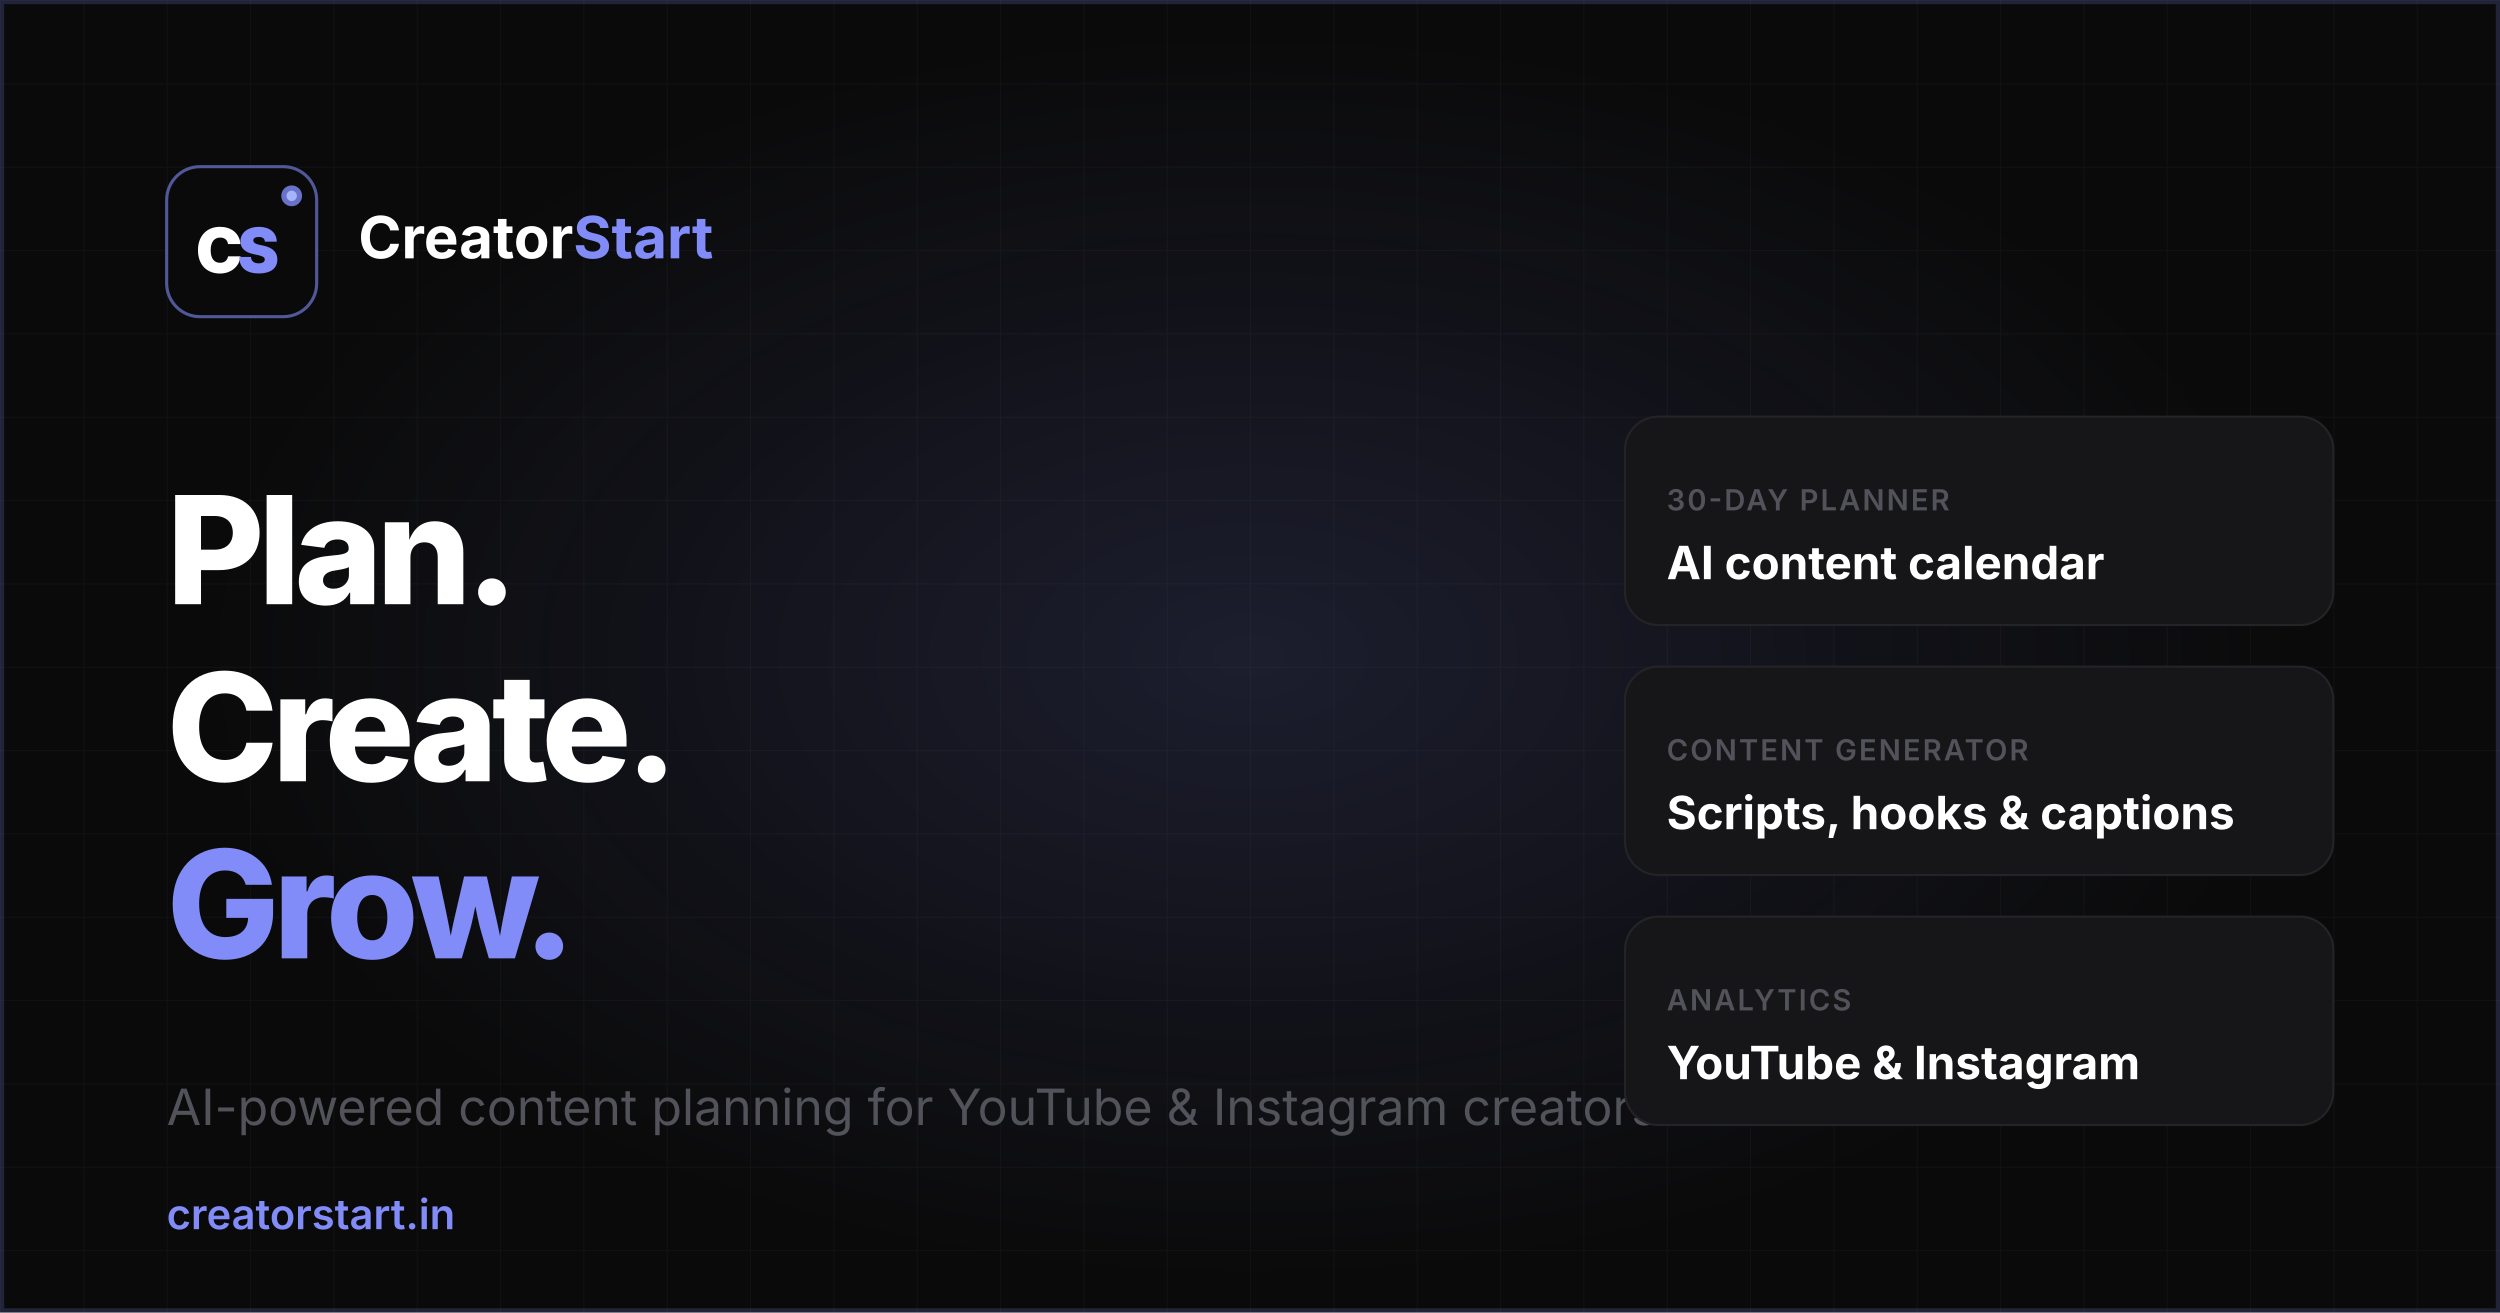
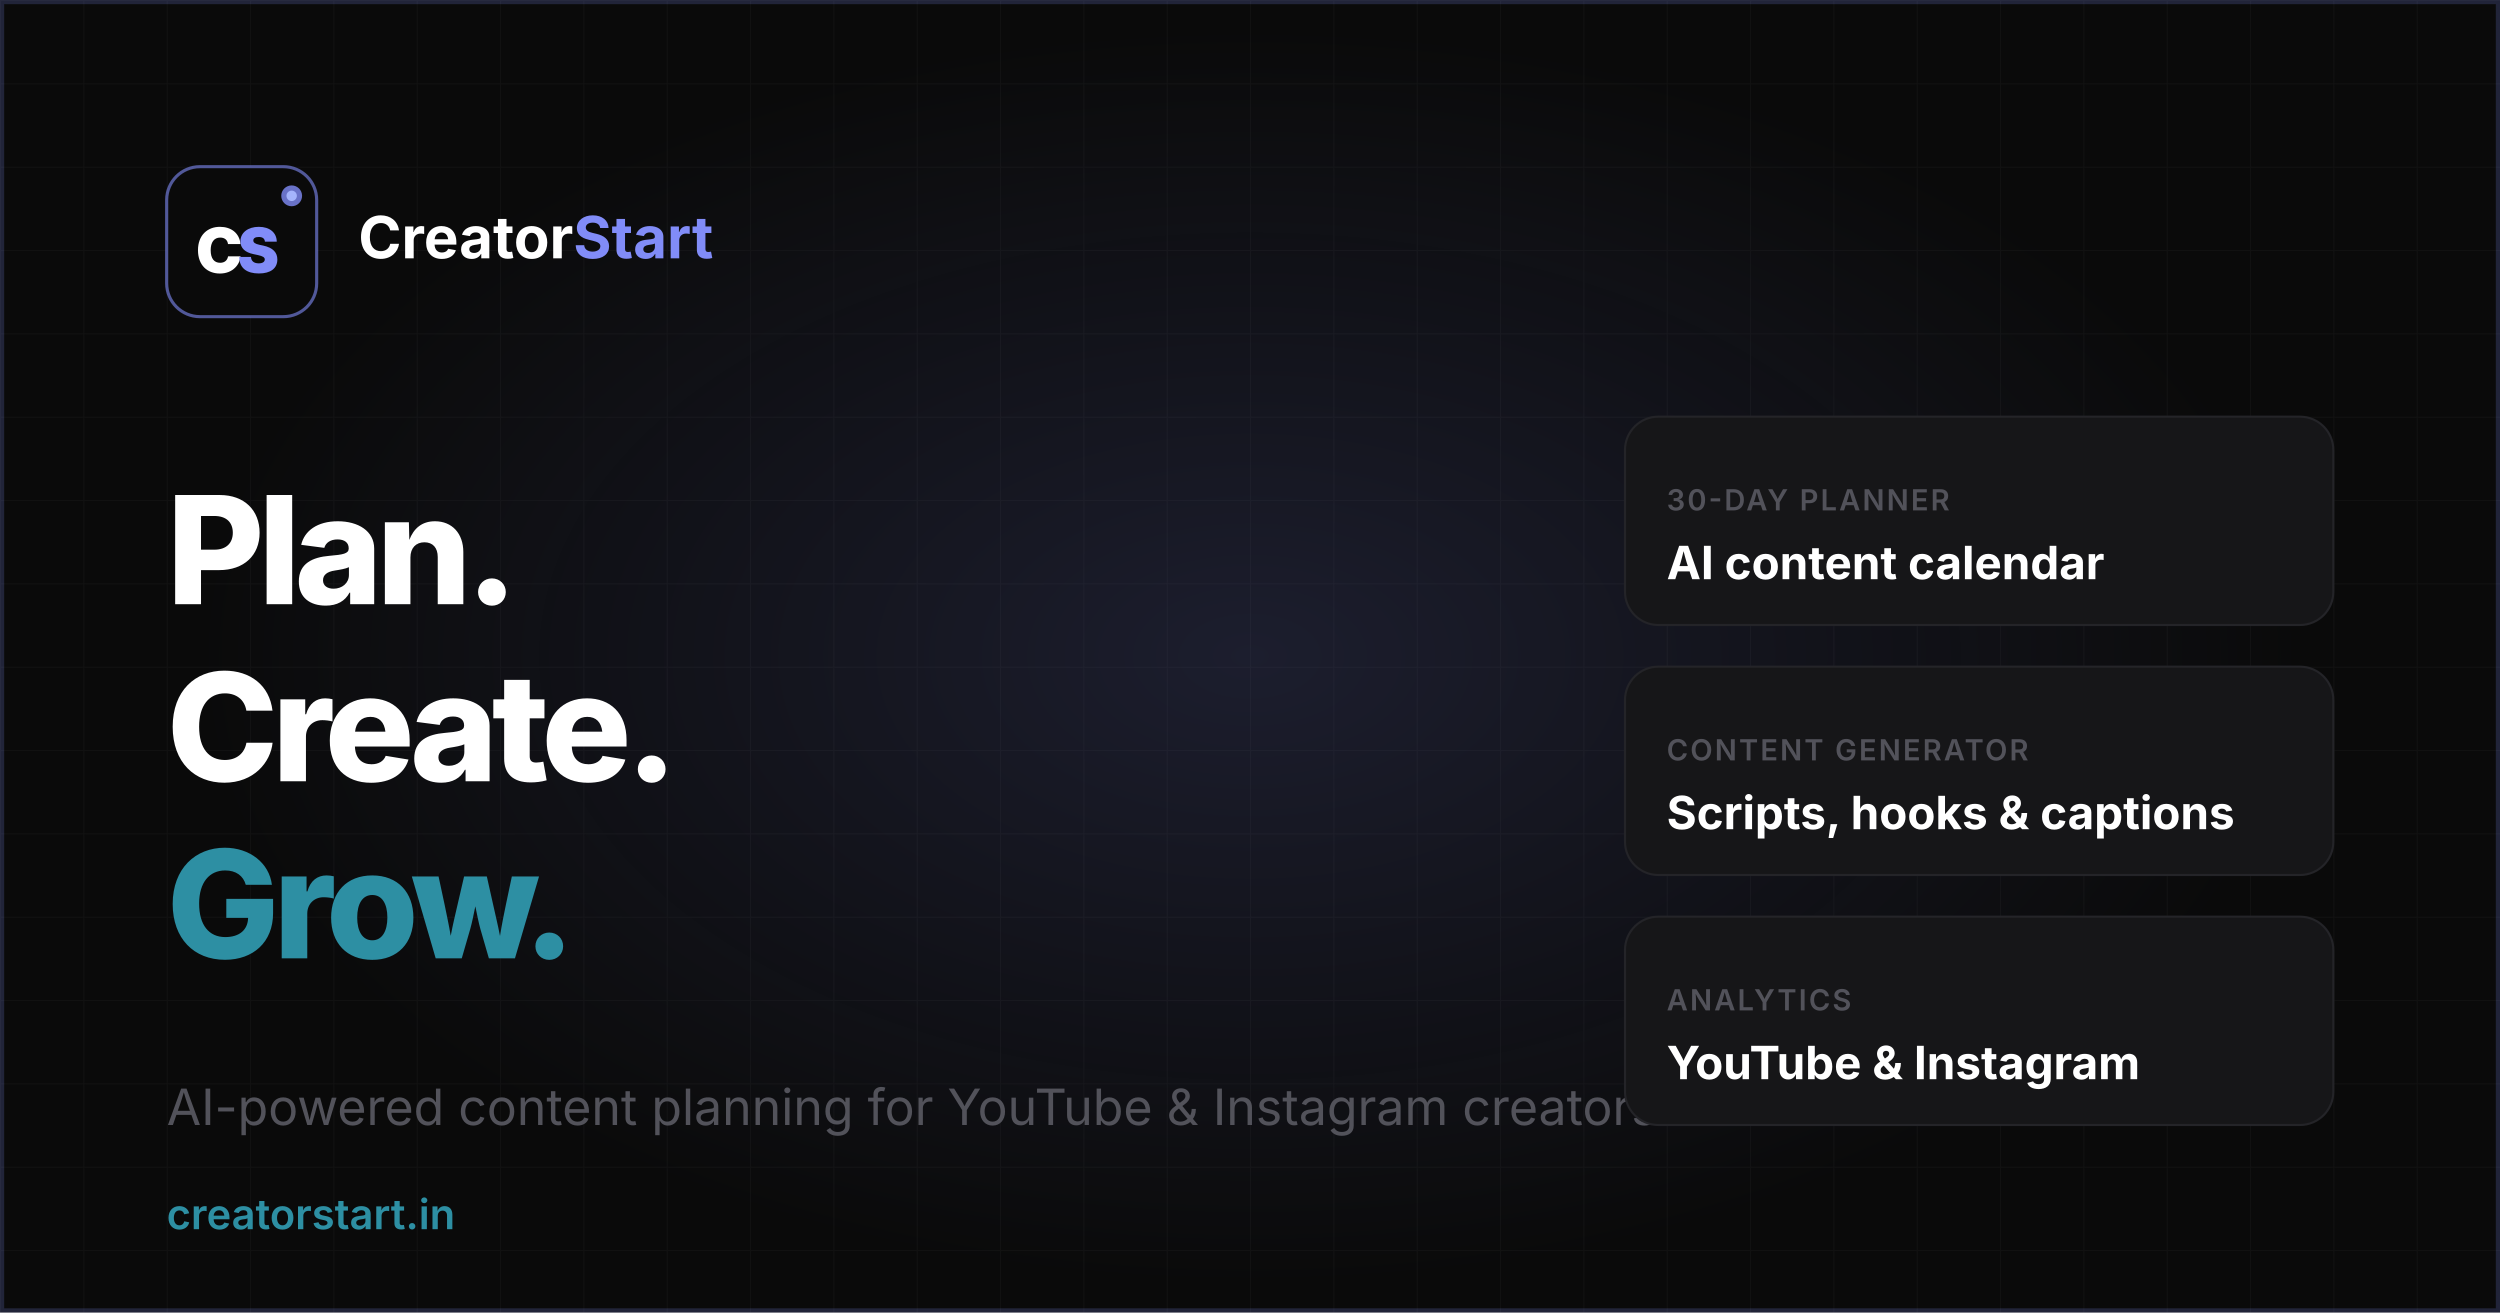
<svg xmlns="http://www.w3.org/2000/svg" viewBox="0 0 1200 630" fill="none">
  <rect width="1200" height="630" fill="#0a0a0a" />
  <rect width="1200" height="630" fill="url(#grid)" opacity="0.03" />
  <ellipse cx="600" cy="315" rx="500" ry="300" fill="url(#glow)" opacity="0.15" />
  <rect x="1" y="1" width="1198" height="628" rx="0" stroke="#818cf8" stroke-width="2" stroke-opacity="0.2" fill="none" />
  <rect x="80" y="80" width="72" height="72" rx="16" fill="#0a0a0a" stroke="#818cf8" stroke-width="1.5" stroke-opacity="0.6" />
  <text x="94" y="131" font-family="-apple-system, BlinkMacSystemFont, 'Segoe UI', sans-serif" font-size="30" font-weight="900" fill="white">C</text>
  <text x="114" y="131" font-family="-apple-system, BlinkMacSystemFont, 'Segoe UI', sans-serif" font-size="30" font-weight="900" fill="#818cf8">S</text>
  <circle cx="140" cy="94" r="5" fill="#818cf8" opacity="0.8" />
  <circle cx="140" cy="94" r="2.5" fill="#a5b4fc" />
  <text x="172" y="124" font-family="-apple-system, BlinkMacSystemFont, 'Segoe UI', sans-serif" font-size="28" font-weight="700" fill="white">Creator<tspan fill="#818cf8">Start</tspan>
  </text>
  <text x="80" y="290" font-family="-apple-system, BlinkMacSystemFont, 'Segoe UI', sans-serif" font-size="72" font-weight="800" fill="white" letter-spacing="-3">Plan.</text>
  <text x="80" y="375" font-family="-apple-system, BlinkMacSystemFont, 'Segoe UI', sans-serif" font-size="72" font-weight="800" fill="white" letter-spacing="-3">Create.</text>
-   <text x="80" y="460" font-family="-apple-system, BlinkMacSystemFont, 'Segoe UI', sans-serif" font-size="72" font-weight="800" fill="#818cf8" letter-spacing="-3">Grow.</text>
+   <text x="80" y="460" font-family="-apple-system, BlinkMacSystemFont, 'Segoe UI', sans-serif" font-size="72" font-weight="800" fill="#2d8fa3" letter-spacing="-3">Grow.</text>
  <text x="80" y="540" font-family="-apple-system, BlinkMacSystemFont, 'Segoe UI', sans-serif" font-size="24" fill="#52525a">AI-powered content planning for YouTube &amp; Instagram creators</text>
-   <text x="80" y="590" font-family="-apple-system, BlinkMacSystemFont, 'Segoe UI', sans-serif" font-size="20" fill="#818cf8" font-weight="600">creatorstart.in</text>
+   <text x="80" y="590" font-family="-apple-system, BlinkMacSystemFont, 'Segoe UI', sans-serif" font-size="20" fill="#2d8fa3" font-weight="600">creatorstart.in</text>
  <rect x="780" y="200" width="340" height="100" rx="16" fill="#161618" stroke="#242428" stroke-width="1" />
  <text x="800" y="245" font-family="-apple-system, BlinkMacSystemFont, 'Segoe UI', sans-serif" font-size="14" fill="#52525a" font-weight="600" letter-spacing="1">30-DAY PLANNER</text>
  <text x="800" y="278" font-family="-apple-system, BlinkMacSystemFont, 'Segoe UI', sans-serif" font-size="22" fill="white" font-weight="700">AI content calendar</text>
  <rect x="780" y="320" width="340" height="100" rx="16" fill="#161618" stroke="#242428" stroke-width="1" />
  <text x="800" y="365" font-family="-apple-system, BlinkMacSystemFont, 'Segoe UI', sans-serif" font-size="14" fill="#52525a" font-weight="600" letter-spacing="1">CONTENT GENERATOR</text>
  <text x="800" y="398" font-family="-apple-system, BlinkMacSystemFont, 'Segoe UI', sans-serif" font-size="22" fill="white" font-weight="700">Scripts, hooks &amp; captions</text>
  <rect x="780" y="440" width="340" height="100" rx="16" fill="#161618" stroke="#242428" stroke-width="1" />
  <text x="800" y="485" font-family="-apple-system, BlinkMacSystemFont, 'Segoe UI', sans-serif" font-size="14" fill="#52525a" font-weight="600" letter-spacing="1">ANALYTICS</text>
  <text x="800" y="518" font-family="-apple-system, BlinkMacSystemFont, 'Segoe UI', sans-serif" font-size="22" fill="white" font-weight="700">YouTube &amp; Instagram</text>
  <defs>
    <linearGradient id="logoGrad" x1="0" y1="0" x2="72" y2="72" gradientUnits="userSpaceOnUse">
      <stop offset="0%" stop-color="#818cf8" />
      <stop offset="100%" stop-color="#6366f1" />
    </linearGradient>
    <radialGradient id="glow" cx="50%" cy="50%" r="50%">
      <stop offset="0%" stop-color="#818cf8" />
      <stop offset="100%" stop-color="#818cf8" stop-opacity="0" />
    </radialGradient>
    <pattern id="grid" width="40" height="40" patternUnits="userSpaceOnUse">
      <path d="M 40 0 L 0 0 0 40" fill="none" stroke="white" stroke-width="1" />
    </pattern>
  </defs>
</svg>
